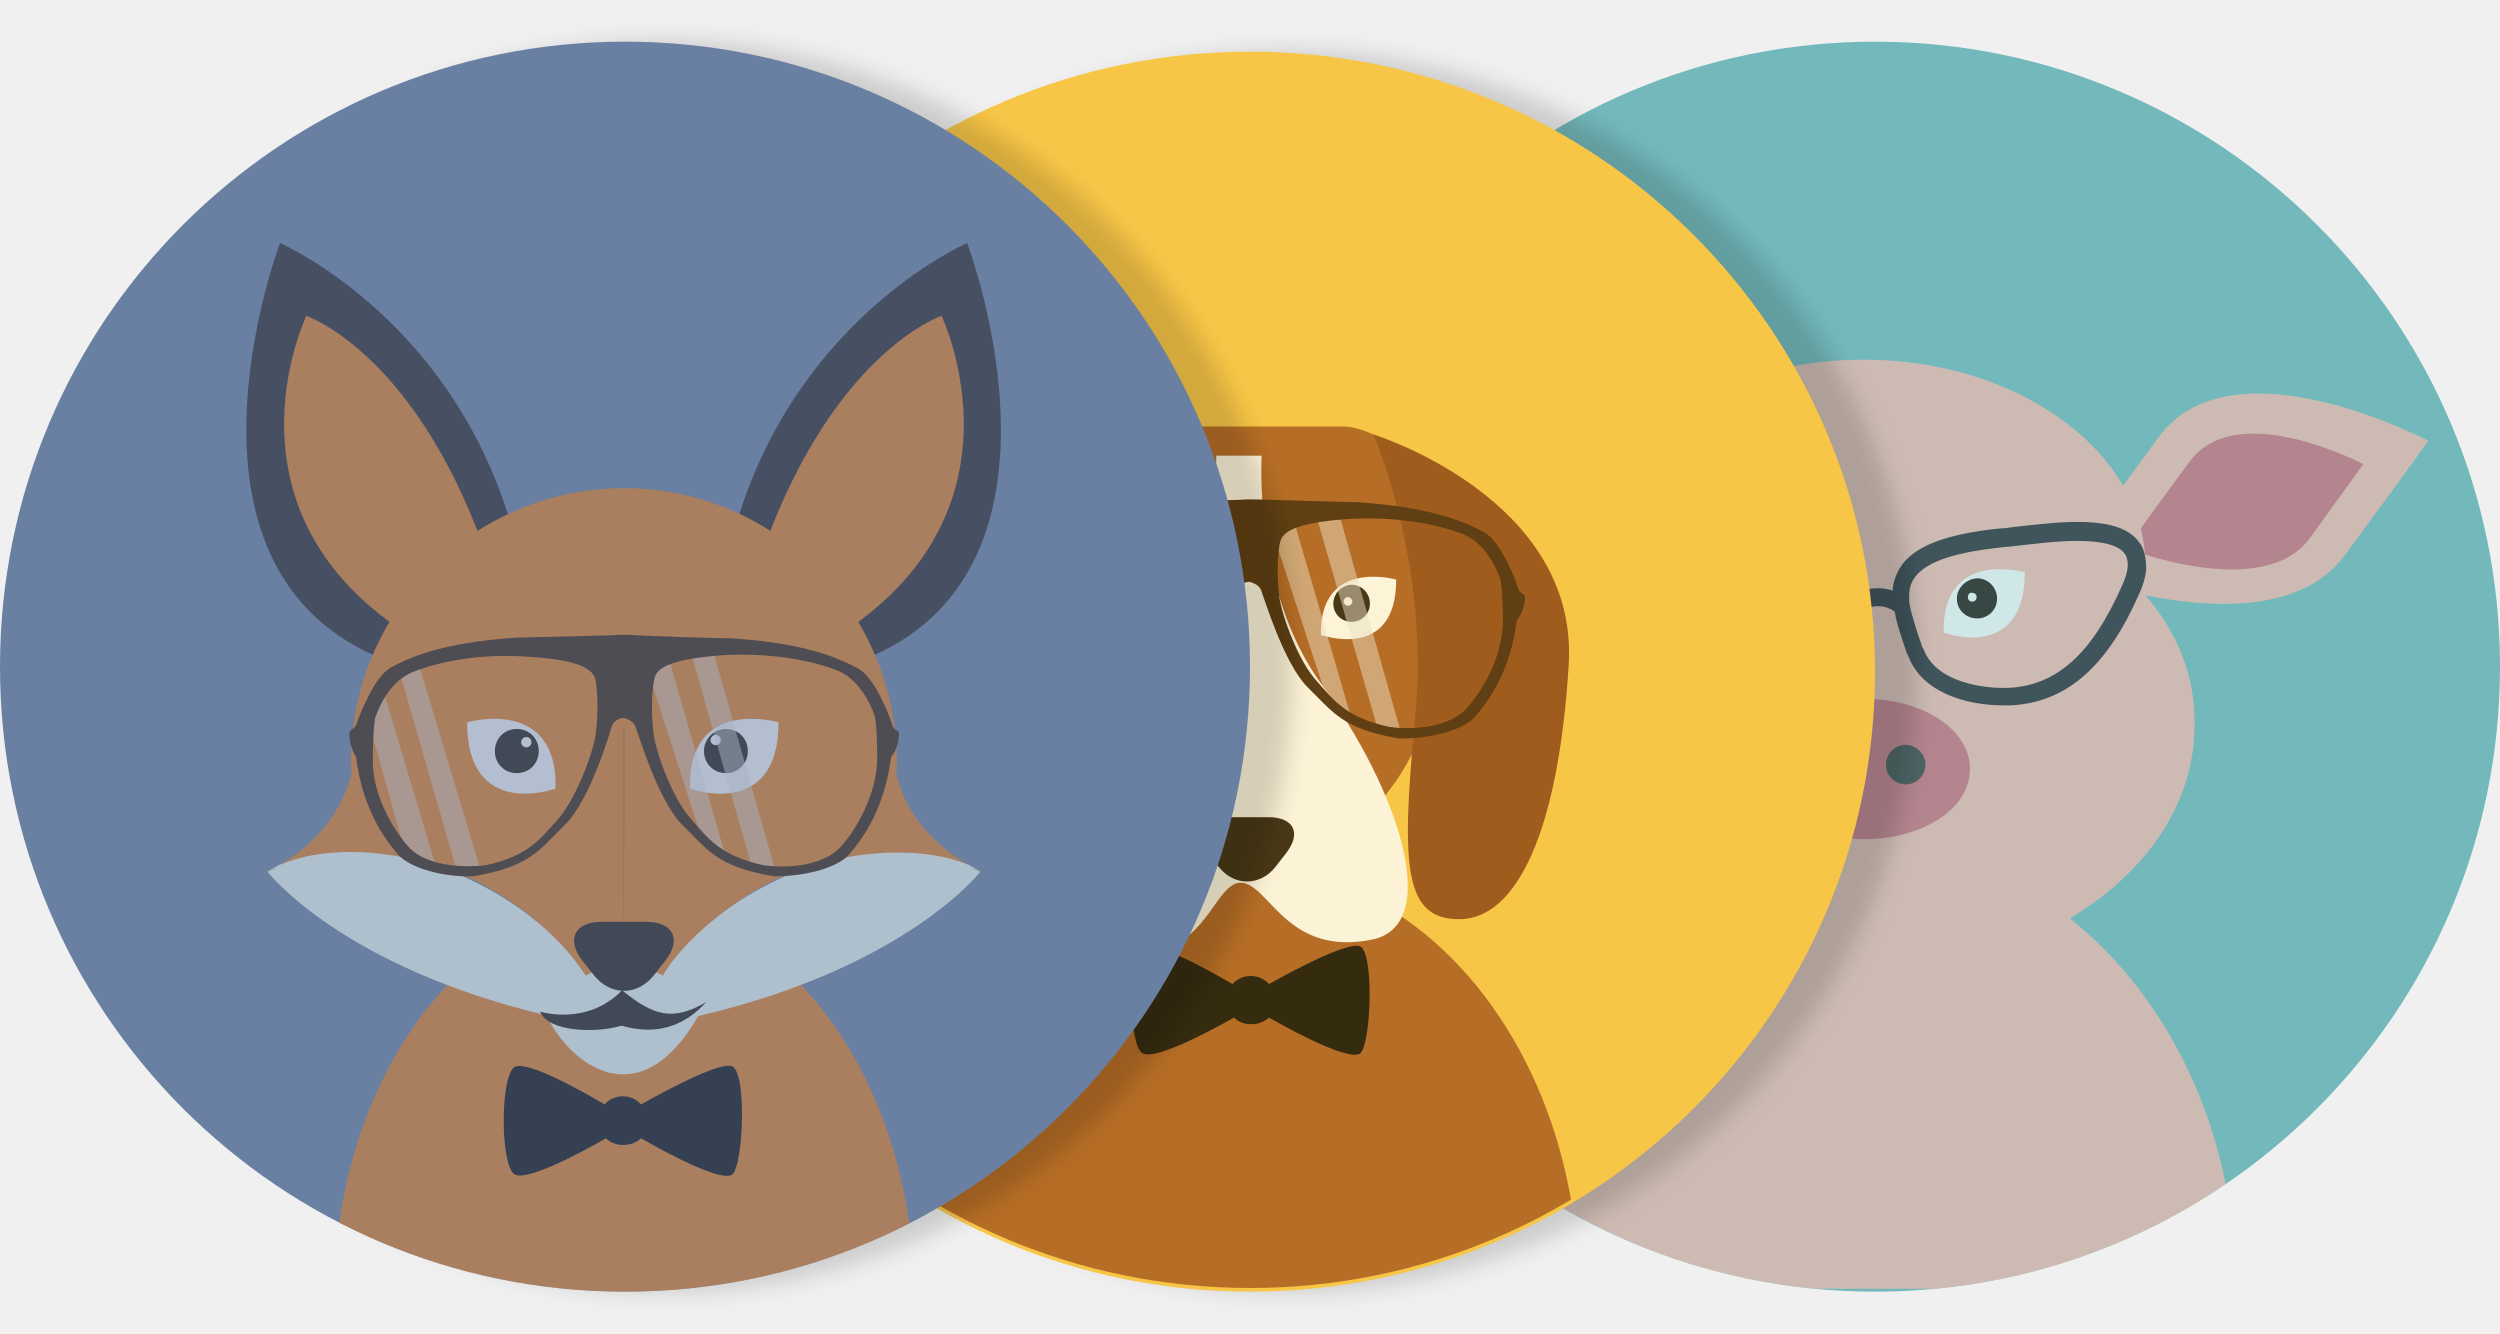
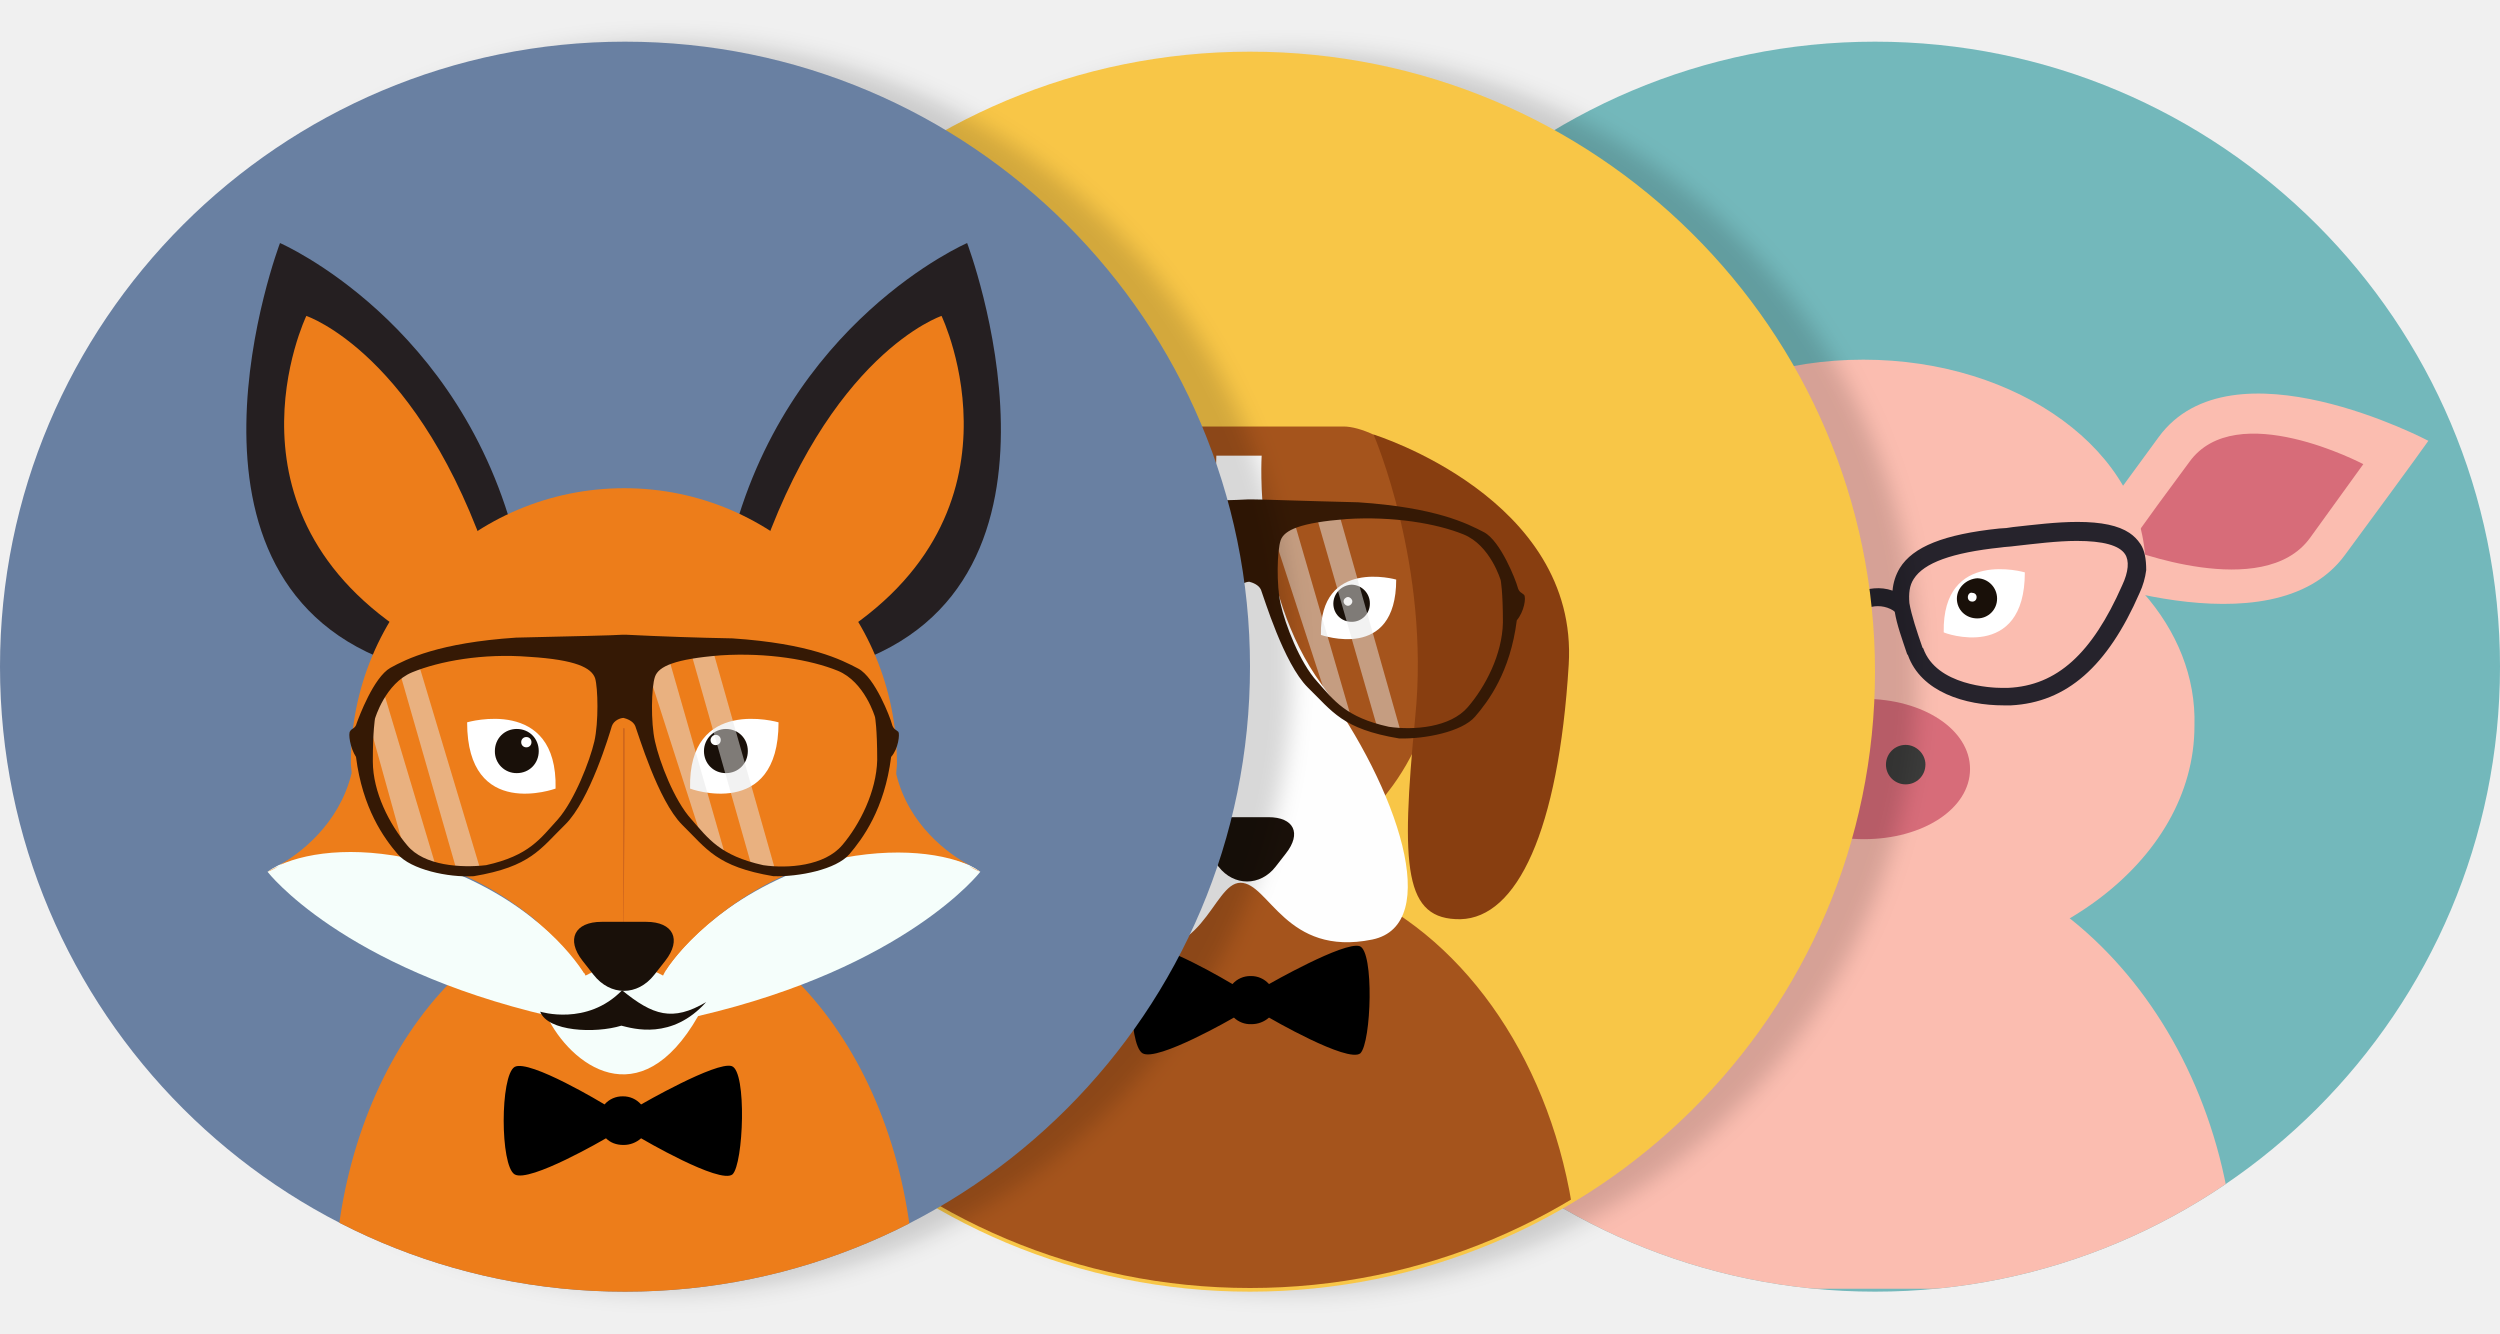
- <svg xmlns="http://www.w3.org/2000/svg" width="60" height="32" fill="none">
+ <svg xmlns="http://www.w3.org/2000/svg" width="60" height="32" viewBox="0 0 60 32" fill="none">
  <path d="M45 31c8.284 0 15-6.716 15-15 0-8.284-6.716-15-15-15-8.284 0-15 6.716-15 15 0 8.284 6.716 15 15 15z" fill="#73B8BB" />
-   <mask id="a" maskUnits="userSpaceOnUse" x="30" y="1" width="30" height="30">
+   <mask id="a" mask-type="alpha" maskUnits="userSpaceOnUse" x="30" y="1" width="30" height="30">
    <path d="M45 31c8.284 0 15-6.716 15-15 0-8.284-6.716-15-15-15-8.284 0-15 6.716-15 15 0 8.284 6.716 15 15 15z" fill="#73B8BB" />
  </mask>
  <g mask="url(#a)">
    <path d="M44.737 20.263c-4.93 0-8.93 4.772-8.93 10.667h17.86c0-5.895-4-10.667-8.93-10.667zM31.72 10.123s4.859-2.21 6.473.298c1.596 2.509 2.14 3.35 2.14 3.35s-5.175 1.703-6.79-.806c-1.596-2.509-1.824-2.842-1.824-2.842z" fill="#FBBDB0" />
    <path d="M33.246 10.772s3.14-1.421 4.175.193c1.035 1.614 1.386 2.158 1.386 2.158s-3.35 1.105-4.386-.526c-1.035-1.615-1.175-1.825-1.175-1.825z" fill="#D76C79" />
    <path d="M58.28 10.579s-4.719-2.491-6.473-.088c-1.755 2.404-2.35 3.21-2.35 3.21s5.07 2.018 6.824-.385c1.772-2.404 2-2.737 2-2.737z" fill="#FBBDB0" />
-     <path d="M56.72 11.14s-3.053-1.614-4.176-.052a122.225 122.225 0 00-1.509 2.07s3.28 1.298 4.404-.246l1.28-1.772z" fill="#D76C79" />
-     <path d="M51.439 14.228a3.68 3.68 0 00.052-.632c0-2.736-3.035-4.964-6.772-4.964s-6.772 2.228-6.772 4.964c0 .211.018.421.053.632-.79.912-1.263 2.018-1.263 3.193 0 3.263 3.561 5.912 7.965 5.912 4.403 0 7.965-2.649 7.965-5.912.035-1.175-.421-2.28-1.228-3.193z" fill="#FBBDB0" />
+     <path d="M56.72 11.14s-3.053-1.614-4.176-.052a122.225 122.225 0 0 0-1.509 2.07s3.28 1.298 4.404-.246l1.28-1.772z" fill="#D76C79" />
+     <path d="M51.439 14.228a3.68 3.68 0 0 0 .052-.632c0-2.736-3.035-4.964-6.772-4.964s-6.772 2.228-6.772 4.964c0 .211.018.421.053.632-.79.912-1.263 2.018-1.263 3.193 0 3.263 3.561 5.912 7.965 5.912 4.403 0 7.965-2.649 7.965-5.912.035-1.175-.421-2.28-1.228-3.193z" fill="#FBBDB0" />
    <path d="M48.596 13.737s-1.982-.58-1.947 1.438c0 .018 1.947.72 1.947-1.438z" fill="#fff" />
-     <path d="M46.965 14.368c0 .264.21.474.491.474.263 0 .474-.21.474-.474a.487.487 0 00-.474-.49c-.263.017-.491.227-.491.49z" fill="#191009" />
+     <path d="M46.965 14.368c0 .264.21.474.491.474.263 0 .474-.21.474-.474a.487.487 0 0 0-.474-.49c-.263.017-.491.227-.491.49z" fill="#191009" />
    <path d="M47.228 14.333c0 .07.053.106.105.106.07 0 .106-.053.106-.106 0-.07-.053-.105-.106-.105-.052-.018-.105.035-.105.105zM40.86 13.737s1.982-.58 1.947 1.438c0 .018-1.947.72-1.947-1.438z" fill="#fff" />
-     <path d="M42.491 14.368c0 .264-.21.474-.473.474a.487.487 0 01-.492-.474.49.49 0 01.492-.49.499.499 0 01.473.49z" fill="#191009" />
+     <path d="M42.491 14.368c0 .264-.21.474-.473.474a.487.487 0 0 1-.492-.474.49.49 0 0 1 .492-.49.499.499 0 0 1 .473.49z" fill="#191009" />
    <path d="M42.228 14.333c0 .07-.053.106-.105.106-.07 0-.105-.053-.105-.106 0-.07.052-.105.105-.105.053-.018.105.035.105.105z" fill="#fff" />
    <path d="M44.737 20.14c-1.421 0-2.544-.736-2.544-1.684 0-.947 1.123-1.684 2.544-1.684 1.42 0 2.544.737 2.544 1.684 0 .948-1.123 1.684-2.544 1.684z" fill="#D76C79" />
-     <path d="M44.123 18.35c0 .264-.21.475-.474.475a.472.472 0 01-.474-.474c0-.263.211-.474.474-.474.246 0 .474.21.474.474zM46.21 18.35c0 .264-.21.475-.473.475a.472.472 0 01-.474-.474c0-.263.21-.474.474-.474.245 0 .474.21.474.474z" fill="#3C3C3B" />
-     <path d="M51.368 13.053a.94.94 0 00-.263-.264c-.263-.175-.666-.263-1.245-.263-.51 0-1.053.07-1.544.123a2.144 2.144 0 01-.334.035c-1.333.14-2.07.439-2.386.948a1.24 1.24 0 00-.175.543c-.298-.105-.596-.052-.825.035-.017-.21-.052-.403-.175-.578-.316-.51-1.053-.807-2.386-.948-.105-.017-.21-.017-.333-.035-.491-.052-1.035-.123-1.544-.123-.105 0-.228 0-.316.018-.614.035-.982.193-1.175.509-.106.157-.14.368-.123.596.017.176.07.351.158.562.772 1.771 1.754 2.649 3.087 2.701h.176c.895 0 1.982-.316 2.298-1.21v-.018c.123-.333.228-.649.298-.947.053-.035.123-.088.21-.123a.705.705 0 01.597 0c.035.018.07.035.106.07.052.316.175.65.298 1.018l.017.017c.316.895 1.386 1.21 2.299 1.21h.175c1.334-.07 2.316-.929 3.088-2.7a1.86 1.86 0 00.158-.545c0-.263-.035-.473-.14-.631zm-5.21 2.508l-.018-.017c-.14-.404-.263-.772-.315-1.07-.018-.228 0-.421.105-.58.245-.385.912-.63 2.087-.754.106-.017.211-.017.334-.035.474-.052 1.017-.123 1.491-.123.632 0 1.018.106 1.158.316.105.158.088.421-.07.755-.72 1.631-1.562 2.403-2.737 2.456h-.158c-.228 0-1.561-.053-1.877-.948zm-2.316 0c-.316.895-1.649.93-1.895.93h-.158c-1.175-.052-2.017-.824-2.736-2.456-.14-.35-.176-.596-.07-.754.14-.21.526-.316 1.157-.316.492 0 1.018.07 1.492.123.122.017.228.035.333.035 1.158.123 1.842.368 2.088.754.245.386.035.983-.21 1.667v.017z" fill="#26232C" />
+     <path d="M44.123 18.35c0 .264-.21.475-.474.475a.472.472 0 0 1-.474-.474c0-.263.211-.474.474-.474.246 0 .474.21.474.474zM46.21 18.35c0 .264-.21.475-.473.475a.472.472 0 0 1-.474-.474c0-.263.21-.474.474-.474.245 0 .474.21.474.474z" fill="#3C3C3B" />
+     <path d="M51.368 13.053a.94.94 0 0 0-.263-.264c-.263-.175-.666-.263-1.245-.263-.51 0-1.053.07-1.544.123a2.144 2.144 0 0 1-.334.035c-1.333.14-2.07.439-2.386.948a1.24 1.24 0 0 0-.175.543c-.298-.105-.596-.052-.825.035-.017-.21-.052-.403-.175-.578-.316-.51-1.053-.807-2.386-.948-.105-.017-.21-.017-.333-.035-.491-.052-1.035-.123-1.544-.123-.105 0-.228 0-.316.018-.614.035-.982.193-1.175.509-.106.157-.14.368-.123.596.017.176.07.351.158.562.772 1.771 1.754 2.649 3.087 2.701h.176c.895 0 1.982-.316 2.298-1.21v-.018c.123-.333.228-.649.298-.947.053-.035.123-.088.21-.123a.705.705 0 0 1 .597 0c.035.018.07.035.106.07.052.316.175.65.298 1.018l.017.017c.316.895 1.386 1.21 2.299 1.21h.175c1.334-.07 2.316-.929 3.088-2.7a1.86 1.86 0 0 0 .158-.545c0-.263-.035-.473-.14-.631zm-5.21 2.508l-.018-.017c-.14-.404-.263-.772-.315-1.07-.018-.228 0-.421.105-.58.245-.385.912-.63 2.087-.754.106-.017.211-.017.334-.035.474-.052 1.017-.123 1.491-.123.632 0 1.018.106 1.158.316.105.158.088.421-.07.755-.72 1.631-1.562 2.403-2.737 2.456h-.158c-.228 0-1.561-.053-1.877-.948zm-2.316 0c-.316.895-1.649.93-1.895.93h-.158c-1.175-.052-2.017-.824-2.736-2.456-.14-.35-.176-.596-.07-.754.14-.21.526-.316 1.157-.316.492 0 1.018.07 1.492.123.122.017.228.035.333.035 1.158.123 1.842.368 2.088.754.245.386.035.983-.21 1.667v.017z" fill="#26232C" />
  </g>
-   <g filter="url(#filter0_d)">
-     <path d="M30 31c8.284 0 15-6.662 15-14.88S38.284 1.24 30 1.24c-8.284 0-15 6.662-15 14.88S21.716 31 30 31z" fill="#F8C647" />
-   </g>
-   <mask id="b" maskUnits="userSpaceOnUse" x="15" y="1" width="30" height="30">
+   <path d="M30 31c8.284 0 15-6.662 15-14.88S38.284 1.24 30 1.24c-8.284 0-15 6.662-15 14.88S21.716 31 30 31z" fill="#F8C647" filter="url(#b)" />
+   <mask id="c" mask-type="alpha" maskUnits="userSpaceOnUse" x="15" y="1" width="30" height="30">
    <path d="M30 30.912c8.284 0 15-6.696 15-14.956S38.284 1 30 1c-8.284 0-15 6.696-15 14.956s6.716 14.956 15 14.956z" fill="#F8C647" />
  </mask>
-   <g mask="url(#b)">
-     <path d="M29.983 20.854c-4.369 0-7.93 4.548-7.93 10.163h15.842c0-3.866-1.684-7.207-4.14-8.939a6.472 6.472 0 00-3.772-1.224z" fill="#A5541C" />
+   <g mask="url(#c)">
+     <path d="M29.983 20.854c-4.369 0-7.93 4.548-7.93 10.163h15.842c0-3.866-1.684-7.207-4.14-8.939a6.472 6.472 0 0 0-3.772-1.224z" fill="#A5541C" />
    <path d="M32.246 10.236h-2.614-2.615c-.789 0-2.649 1.137-2.649 2.921 0 1.767.316 4.216 1.58 5.843 1.262 1.609-.474 4.023 3.684 4.023 4.157 0 2.42-2.414 3.684-4.023 1.263-1.61 1.579-4.059 1.579-5.843 0-1.767-1.86-2.921-2.65-2.921z" fill="#A5541C" />
    <path d="M29.193 10.918s-.053 3.779-1.106 5.423c-1.052 1.627-3.21 5.79-1.21 6.367s2.21-1.522 2.895-1.522c.684 0 1.087 1.784 3.158 1.364 1.719-.35.614-3.638-1.21-6.122-1.65-2.256-1.44-5.492-1.44-5.492h-1.087v-.018z" fill="#FEFEFE" />
    <path d="M33.509 13.91s-1.842-.526-1.807 1.329c.017 0 1.807.647 1.807-1.33z" fill="#fff" />
-     <path d="M32 14.487c0 .245.193.437.439.437a.434.434 0 00.438-.437.449.449 0 00-.438-.455.46.46 0 00-.439.455z" fill="#191009" />
+     <path d="M32 14.487c0 .245.193.437.439.437a.434.434 0 0 0 .438-.437.449.449 0 0 0-.438-.455.46.46 0 0 0-.439.455z" fill="#191009" />
    <path d="M32.246 14.434c0 .053.052.105.105.105s.105-.052.105-.105c0-.052-.053-.105-.105-.105-.053 0-.105.053-.105.105zM26.35 13.91s1.843-.526 1.808 1.329c0 0-1.807.647-1.807-1.33z" fill="#fff" />
-     <path d="M27.86 14.487a.434.434 0 01-.439.437.434.434 0 01-.439-.437c0-.245.193-.455.439-.455a.46.46 0 01.439.455z" fill="#191009" />
+     <path d="M27.86 14.487a.434.434 0 0 1-.439.437.434.434 0 0 1-.439-.437c0-.245.193-.455.439-.455a.46.46 0 0 1 .439.455z" fill="#191009" />
    <path d="M27.614 14.434c0 .053-.053.105-.105.105-.053 0-.105-.052-.105-.105 0-.052.052-.105.105-.105.07 0 .105.053.105.105z" fill="#fff" />
    <path d="M26.386 10.428s-4.93 1.522-4.684 5.528c.245 4.006 1.245 6.07 2.596 6.105 1.351.017 2.018-1.172 1.667-4.81-.369-3.64.421-6.823.421-6.823zM32.965 10.428s4.93 1.522 4.684 5.528c-.246 4.006-1.246 6.07-2.596 6.105-1.351.017-1.439-1.207-1.088-4.846.368-3.638-1-6.787-1-6.787z" fill="#883E10" />
    <path d="M30.439 19.612c.614 0 .807.385.42.874l-.245.315c-.368.473-1 .473-1.368 0L29 20.486c-.368-.472-.193-.874.421-.874h1.018z" fill="#191009" />
    <path opacity=".5" d="M24.632 12.947L26 17.6l.579.018-1.474-4.863-.473.192zM31.614 12.457l1.456 5.056.544.035-1.456-5.143-.544.052zM24.14 13.052c.018.21-.14.367-.245.56-.018.035-.035.052-.053.07v.262l.895 3.184c.193.087.21.157.404.245.122.052.245.087.35.14l-1.35-4.46zM30.509 12.667l1.386 4.251.526.28-1.368-4.706-.544.175z" fill="#E6E6E6" />
    <path d="M36.579 14.277c-.053-.053-.123-.053-.158-.193s-.404-1.102-.807-1.312c-.404-.21-1.158-.594-3.018-.717-1.438-.035-2.298-.07-2.561-.07h-.07c-.246.018-1.123.035-2.562.07-1.86.123-2.631.507-3.017.717-.404.228-.755 1.172-.807 1.312-.035.14-.123.123-.158.193-.053.052 0 .402.14.612.158 1.224.667 1.924 1 2.309.316.367 1.21.56 1.825.525 1.368-.228 1.596-.648 2.193-1.225.596-.577 1.07-2.169 1.123-2.344.052-.14.21-.192.28-.192.07.017.228.07.281.192.07.175.544 1.767 1.123 2.344.596.577.824.997 2.193 1.225.614.017 1.509-.158 1.824-.525.316-.367.843-1.067 1-2.31.176-.209.228-.541.176-.611zm-7.299.245c-.105.454-.473 1.399-.877 1.854-.42.454-.684.857-1.719 1.084-.596.07-1.491.018-1.895-.472-.42-.49-.824-1.26-.824-1.994 0-.735.052-1.015.052-1.015s.246-.84.895-1.102c.65-.262 1.684-.455 2.807-.367 1.123.07 1.491.262 1.58.507.07.21.087 1.032-.018 1.505zm5.948 2.449c-.421.49-1.298.56-1.895.472-1.035-.228-1.316-.63-1.72-1.085-.42-.455-.771-1.382-.876-1.854-.106-.455-.088-1.294 0-1.54.087-.244.473-.42 1.579-.507 1.122-.07 2.157.105 2.807.368.649.262.894 1.102.894 1.102s.053.262.053 1.014c-.017.77-.421 1.54-.842 2.03z" fill="#351905" />
-     <path d="M32.632 22.708c-.369-.122-2.176.91-2.176.91a.57.57 0 00-.438-.193.57.57 0 00-.439.193s-1.807-1.085-2.158-.892c-.35.21-.35 2.343 0 2.553.351.21 2.193-.857 2.193-.857a.57.57 0 00.421.158.63.63 0 00.421-.158s1.895 1.102 2.193.857c.263-.262.334-2.449-.017-2.571z" fill="#000" />
+     <path d="M32.632 22.708c-.369-.122-2.176.91-2.176.91a.57.57 0 0 0-.438-.193.57.57 0 0 0-.439.193s-1.807-1.085-2.158-.892c-.35.21-.35 2.343 0 2.553.351.21 2.193-.857 2.193-.857a.57.57 0 0 0 .421.158.63.63 0 0 0 .421-.158s1.895 1.102 2.193.857c.263-.262.334-2.449-.017-2.571z" fill="#000" />
  </g>
-   <g filter="url(#filter1_d)">
-     <path d="M15 31c8.285 0 15-6.716 15-15 0-8.284-6.715-15-15-15C6.716 1 0 7.716 0 16c0 8.284 6.716 15 15 15z" fill="#6980A2" />
-   </g>
-   <mask id="c" maskUnits="userSpaceOnUse" x="0" y="1" width="31" height="30">
+   <path d="M15 31c8.285 0 15-6.716 15-15 0-8.284-6.715-15-15-15C6.716 1 0 7.716 0 16c0 8.284 6.716 15 15 15z" fill="#6980A2" filter="url(#d)" />
+   <mask id="e" mask-type="alpha" maskUnits="userSpaceOnUse" x="0" y="1" width="31" height="30">
    <path d="M15 31c8.285 0 15-6.716 15-15 0-8.284-6.715-15-15-15C6.716 1 0 7.716 0 16c0 8.284 6.716 15 15 15z" fill="#6980A2" />
  </mask>
-   <g mask="url(#c)">
+   <g mask="url(#e)">
    <path d="M14.983 21.682c-3.842 0-6.965 4.241-6.965 9.471h13.93c0-5.23-3.123-9.47-6.965-9.47z" fill="#ED7D1A" />
    <path d="M13.123 24.386c.562 1.166 2.228 2.456 3.632 0-.088-1.06-1.123-1.325-1.772-1.325-1.28 0-1.86 1.325-1.86 1.325z" fill="#F5FEFB" />
-     <path d="M23.527 20.922a2.806 2.806 0 00-.404-.211c.036.035.088.053.123.07.106.053.21.088.28.142z" fill="#F6F3CF" />
-     <path d="M23.527 20.922a1.399 1.399 0 00-.28-.14c.175.105.28.14.28.14zM6.825 20.71c-.158.071-.298.142-.404.212.088-.053.176-.105.28-.14.036-.018.071-.036.124-.071z" fill="#F6F3CF" />
+     <path d="M23.527 20.922a2.806 2.806 0 0 0-.404-.211c.036.035.088.053.123.07.106.053.21.088.28.142z" fill="#F6F3CF" />
+     <path d="M23.527 20.922a1.399 1.399 0 0 0-.28-.14c.175.105.28.14.28.14zM6.825 20.71c-.158.071-.298.142-.404.212.088-.053.176-.105.28-.14.036-.018.071-.036.124-.071z" fill="#F6F3CF" />
    <path d="M6.421 20.922l.28-.14c-.104.052-.192.087-.28.14z" fill="#F6F3CF" />
    <path d="M17.527 13.113c1.316-5.39 5.684-7.28 5.684-7.28s3.106 8.18-2.842 10.125l-2.842-2.845z" fill="#251F21" />
    <path d="M18.176 13.607c1.702-5.124 4.421-6.025 4.421-6.025s2.351 4.894-2.824 7.88l-1.597-1.855z" fill="#ED7D1A" />
    <path d="M12.404 13.113c-1.316-5.39-5.684-7.28-5.684-7.28s-3.106 8.18 2.86 10.125l2.824-2.845z" fill="#251F21" />
    <path d="M11.772 13.607c-1.702-5.124-4.42-6.025-4.42-6.025S5 12.476 10.175 15.462l1.596-1.855z" fill="#ED7D1A" />
-     <path d="M16.755 24.386a2.012 2.012 0 00-.86-.972c.316-.512 1.386-1.908 3.772-2.703 1.772-.601 3.281-.212 3.86.212 0 0-1.772 2.297-6.772 3.463zM13.194 24.386c.175-.406.473-.76.86-.972-.317-.512-1.387-1.908-3.773-2.703-1.772-.601-3.28-.212-3.86.212 0 0 1.772 2.297 6.772 3.463z" fill="#F5FEFB" />
-     <path d="M21.51 18.573c0-.089.017-.16.017-.248 0-3.657-2.93-6.608-6.544-6.608-3.632 0-6.562 2.95-6.562 6.59 0 .089.018.177.018.248-.299 1.237-1.264 1.944-1.737 2.209.754-.336 2-.477 3.579-.053 1.842.477 3.456 2.032 3.772 2.703a1.877 1.877 0 011.86 0c.315-.671 1.93-2.226 3.771-2.703 1.58-.407 2.843-.265 3.58.053-.492-.265-1.457-.954-1.755-2.191zM23.246 20.781c.176.106.28.142.28.142-.087-.053-.174-.089-.28-.142zM6.702 20.781c-.105.053-.193.088-.28.142 0 0 .105-.036.28-.142z" fill="#ED7D1A" />
+     <path d="M16.755 24.386a2.012 2.012 0 0 0-.86-.972c.316-.512 1.386-1.908 3.772-2.703 1.772-.601 3.281-.212 3.86.212 0 0-1.772 2.297-6.772 3.463zM13.194 24.386c.175-.406.473-.76.86-.972-.317-.512-1.387-1.908-3.773-2.703-1.772-.601-3.28-.212-3.86.212 0 0 1.772 2.297 6.772 3.463z" fill="#F5FEFB" />
+     <path d="M21.51 18.573c0-.089.017-.16.017-.248 0-3.657-2.93-6.608-6.544-6.608-3.632 0-6.562 2.95-6.562 6.59 0 .089.018.177.018.248-.299 1.237-1.264 1.944-1.737 2.209.754-.336 2-.477 3.579-.053 1.842.477 3.456 2.032 3.772 2.703a1.877 1.877 0 0 1 1.86 0c.315-.671 1.93-2.226 3.771-2.703 1.58-.407 2.843-.265 3.58.053-.492-.265-1.457-.954-1.755-2.191zM23.246 20.781c.176.106.28.142.28.142-.087-.053-.174-.089-.28-.142zM6.702 20.781c-.105.053-.193.088-.28.142 0 0 .105-.036.28-.142z" fill="#ED7D1A" />
    <path d="M14.966 23.167s.017 0 0 0c.017 0 .017 0 0 0l.017-3.517v-2.173h-.017V23.167zM14.053 23.414s0 .018 0 0c.28-.141.597-.247.93-.247-.35 0-.667.106-.93.247z" fill="#A84720" />
    <path d="M14.966 23.167c0 .018.017 0 0 0 .017 0 0 0 0 0z" fill="#A84720" />
    <path d="M15.51 22.124c.648 0 .859.424.455.937l-.263.335c-.403.513-1.052.513-1.456 0l-.263-.335c-.404-.513-.193-.937.456-.937h1.07z" fill="#191009" />
    <path d="M12.965 24.28s1.123.353 1.965-.513c.737.601 1.21.76 2.018.283-.825.919-1.755.636-2.035.566-.632.194-1.772.141-1.948-.336z" fill="#191009" />
    <path d="M11.21 17.336s2.176-.636 2.124 1.59c0 0-2.123.777-2.123-1.59z" fill="#fff" />
-     <path d="M12.93 18.025c0 .3-.228.53-.527.53a.519.519 0 01-.526-.53c0-.3.228-.53.526-.53.299 0 .527.23.527.53z" fill="#191009" />
-     <path d="M12.755 17.813a.12.12 0 01-.123.123.12.12 0 01-.123-.123.12.12 0 01.123-.124.12.12 0 01.123.124zM18.685 17.336s-2.176-.636-2.123 1.59c-.018 0 2.123.777 2.123-1.59z" fill="#fff" />
-     <path d="M16.895 18.025c0 .3.228.53.526.53.299 0 .527-.23.527-.53 0-.3-.228-.53-.527-.53a.53.53 0 00-.526.53z" fill="#191009" />
-     <path d="M17.053 17.76c0 .07.052.123.122.123a.12.12 0 00.123-.123.12.12 0 00-.122-.124c-.07 0-.123.07-.123.123z" fill="#fff" />
-     <path d="M17.562 25.587c-.368-.123-2.176.92-2.176.92a.568.568 0 00-.438-.195.568.568 0 00-.439.194s-1.807-1.095-2.158-.9c-.35.211-.35 2.367 0 2.579.351.212 2.193-.866 2.193-.866.106.106.246.16.421.16a.626.626 0 00.421-.16s1.895 1.113 2.194.866c.263-.247.35-2.474-.018-2.598z" fill="#000" />
+     <path d="M12.93 18.025c0 .3-.228.53-.527.53a.519.519 0 0 1-.526-.53c0-.3.228-.53.526-.53.299 0 .527.23.527.53z" fill="#191009" />
+     <path d="M12.755 17.813a.12.12 0 0 1-.123.123.12.12 0 0 1-.123-.123.12.12 0 0 1 .123-.124.12.12 0 0 1 .123.124zM18.685 17.336s-2.176-.636-2.123 1.59c-.018 0 2.123.777 2.123-1.59z" fill="#fff" />
+     <path d="M16.895 18.025c0 .3.228.53.526.53.299 0 .527-.23.527-.53 0-.3-.228-.53-.527-.53a.53.53 0 0 0-.526.53z" fill="#191009" />
+     <path d="M17.053 17.76c0 .07.052.123.122.123a.12.12 0 0 0 .123-.123.12.12 0 0 0-.122-.124c-.07 0-.123.07-.123.123z" fill="#fff" />
+     <path d="M17.562 25.587c-.368-.123-2.176.92-2.176.92a.568.568 0 0 0-.438-.195.568.568 0 0 0-.439.194s-1.807-1.095-2.158-.9c-.35.211-.35 2.367 0 2.579.351.212 2.193-.866 2.193-.866.106.106.246.16.421.16a.626.626 0 0 0 .421-.16s1.895 1.113 2.194.866c.263-.247.35-2.474-.018-2.598z" fill="#000" />
    <path opacity=".5" d="M9.614 16.205l1.351 4.7.58.018-1.475-4.913-.456.195zM16.597 15.71l1.456 5.124.544.018-1.474-5.195-.526.053zM9.123 16.328c.018.213-.14.372-.246.566-.017.035-.035.053-.052.07v.266l.894 3.215c.193.089.211.16.404.248.123.053.246.088.35.141l-1.35-4.506zM15.492 15.922l1.386 4.311.526.283-1.368-4.77-.544.176z" fill="#E6E6E6" />
-     <path d="M21.562 17.565c-.053-.053-.123-.053-.158-.194-.035-.141-.403-1.113-.807-1.325-.403-.212-1.158-.601-3.018-.725a82.155 82.155 0 01-2.561-.088h-.07c-.246.018-1.123.035-2.562.07-1.86.124-2.631.513-3.017.725-.404.23-.755 1.184-.807 1.325-.035.142-.123.124-.158.195-.053.053 0 .406.14.618.158 1.237.667 1.944 1 2.333.316.37 1.21.565 1.825.53 1.368-.23 1.596-.654 2.193-1.237.596-.583 1.07-2.191 1.123-2.368.052-.141.21-.194.28-.194.07.017.229.07.281.194.07.177.544 1.785 1.123 2.368.596.583.825 1.007 2.193 1.237.614.017 1.509-.16 1.825-.53.315-.371.842-1.078 1-2.333.175-.194.21-.548.175-.6zm-7.298.23c-.106.46-.474 1.414-.878 1.873-.42.46-.684.866-1.719 1.096-.596.07-1.491.017-1.895-.477-.42-.495-.824-1.273-.824-2.015 0-.742.052-1.025.052-1.025s.246-.848.895-1.113c.65-.265 1.684-.46 2.807-.37 1.123.07 1.492.264 1.58.512.07.23.087 1.06-.018 1.52zm5.947 2.491c-.42.495-1.298.566-1.895.478-1.035-.23-1.315-.636-1.719-1.096-.421-.46-.772-1.396-.877-1.873-.105-.46-.088-1.308 0-1.555.087-.247.473-.424 1.579-.512 1.123-.071 2.158.106 2.807.37.65.266.895 1.114.895 1.114s.052.265.052 1.025c-.017.76-.42 1.555-.842 2.05z" fill="#351905" />
+     <path d="M21.562 17.565c-.053-.053-.123-.053-.158-.194-.035-.141-.403-1.113-.807-1.325-.403-.212-1.158-.601-3.018-.725a82.155 82.155 0 0 1-2.561-.088h-.07c-.246.018-1.123.035-2.562.07-1.86.124-2.631.513-3.017.725-.404.23-.755 1.184-.807 1.325-.035.142-.123.124-.158.195-.053.053 0 .406.14.618.158 1.237.667 1.944 1 2.333.316.37 1.21.565 1.825.53 1.368-.23 1.596-.654 2.193-1.237.596-.583 1.07-2.191 1.123-2.368.052-.141.21-.194.28-.194.07.017.229.07.281.194.07.177.544 1.785 1.123 2.368.596.583.825 1.007 2.193 1.237.614.017 1.509-.16 1.825-.53.315-.371.842-1.078 1-2.333.175-.194.21-.548.175-.6zm-7.298.23c-.106.46-.474 1.414-.878 1.873-.42.46-.684.866-1.719 1.096-.596.07-1.491.017-1.895-.477-.42-.495-.824-1.273-.824-2.015 0-.742.052-1.025.052-1.025s.246-.848.895-1.113c.65-.265 1.684-.46 2.807-.37 1.123.07 1.492.264 1.58.512.07.23.087 1.06-.018 1.52zm5.947 2.491c-.42.495-1.298.566-1.895.478-1.035-.23-1.315-.636-1.719-1.096-.421-.46-.772-1.396-.877-1.873-.105-.46-.088-1.308 0-1.555.087-.247.473-.424 1.579-.512 1.123-.071 2.158.106 2.807.37.65.266.895 1.114.895 1.114s.052.265.052 1.025c-.017.76-.42 1.555-.842 2.05z" fill="#351905" />
  </g>
  <defs>
-     <filter id="filter0_d" x="15" y=".74" width="31.5" height="30.76" filterUnits="userSpaceOnUse" color-interpolation-filters="sRGB">
+     <filter id="b" x="15" y=".74" width="31.5" height="30.76" filterUnits="userSpaceOnUse" color-interpolation-filters="sRGB">
      <feFlood flood-opacity="0" result="BackgroundImageFix" />
-       <feColorMatrix in="SourceAlpha" values="0 0 0 0 0 0 0 0 0 0 0 0 0 0 0 0 0 0 127 0" />
+       <feColorMatrix in="SourceAlpha" type="matrix" values="0 0 0 0 0 0 0 0 0 0 0 0 0 0 0 0 0 0 127 0" />
      <feOffset dx="1" />
      <feGaussianBlur stdDeviation=".25" />
-       <feColorMatrix values="0 0 0 0 0 0 0 0 0 0 0 0 0 0 0 0 0 0 0.15 0" />
-       <feBlend in2="BackgroundImageFix" result="effect1_dropShadow" />
-       <feBlend in="SourceGraphic" in2="effect1_dropShadow" result="shape" />
+       <feColorMatrix type="matrix" values="0 0 0 0 0 0 0 0 0 0 0 0 0 0 0 0 0 0 0.15 0" />
+       <feBlend mode="normal" in2="BackgroundImageFix" result="effect1_dropShadow" />
+       <feBlend mode="normal" in="SourceGraphic" in2="effect1_dropShadow" result="shape" />
    </filter>
-     <filter id="filter1_d" x="0" y=".5" width="31.501" height="31" filterUnits="userSpaceOnUse" color-interpolation-filters="sRGB">
+     <filter id="d" x="0" y=".5" width="31.501" height="31" filterUnits="userSpaceOnUse" color-interpolation-filters="sRGB">
      <feFlood flood-opacity="0" result="BackgroundImageFix" />
-       <feColorMatrix in="SourceAlpha" values="0 0 0 0 0 0 0 0 0 0 0 0 0 0 0 0 0 0 127 0" />
+       <feColorMatrix in="SourceAlpha" type="matrix" values="0 0 0 0 0 0 0 0 0 0 0 0 0 0 0 0 0 0 127 0" />
      <feOffset dx="1" />
      <feGaussianBlur stdDeviation=".25" />
-       <feColorMatrix values="0 0 0 0 0 0 0 0 0 0 0 0 0 0 0 0 0 0 0.15 0" />
-       <feBlend in2="BackgroundImageFix" result="effect1_dropShadow" />
-       <feBlend in="SourceGraphic" in2="effect1_dropShadow" result="shape" />
+       <feColorMatrix type="matrix" values="0 0 0 0 0 0 0 0 0 0 0 0 0 0 0 0 0 0 0.15 0" />
+       <feBlend mode="normal" in2="BackgroundImageFix" result="effect1_dropShadow" />
+       <feBlend mode="normal" in="SourceGraphic" in2="effect1_dropShadow" result="shape" />
    </filter>
  </defs>
</svg>
